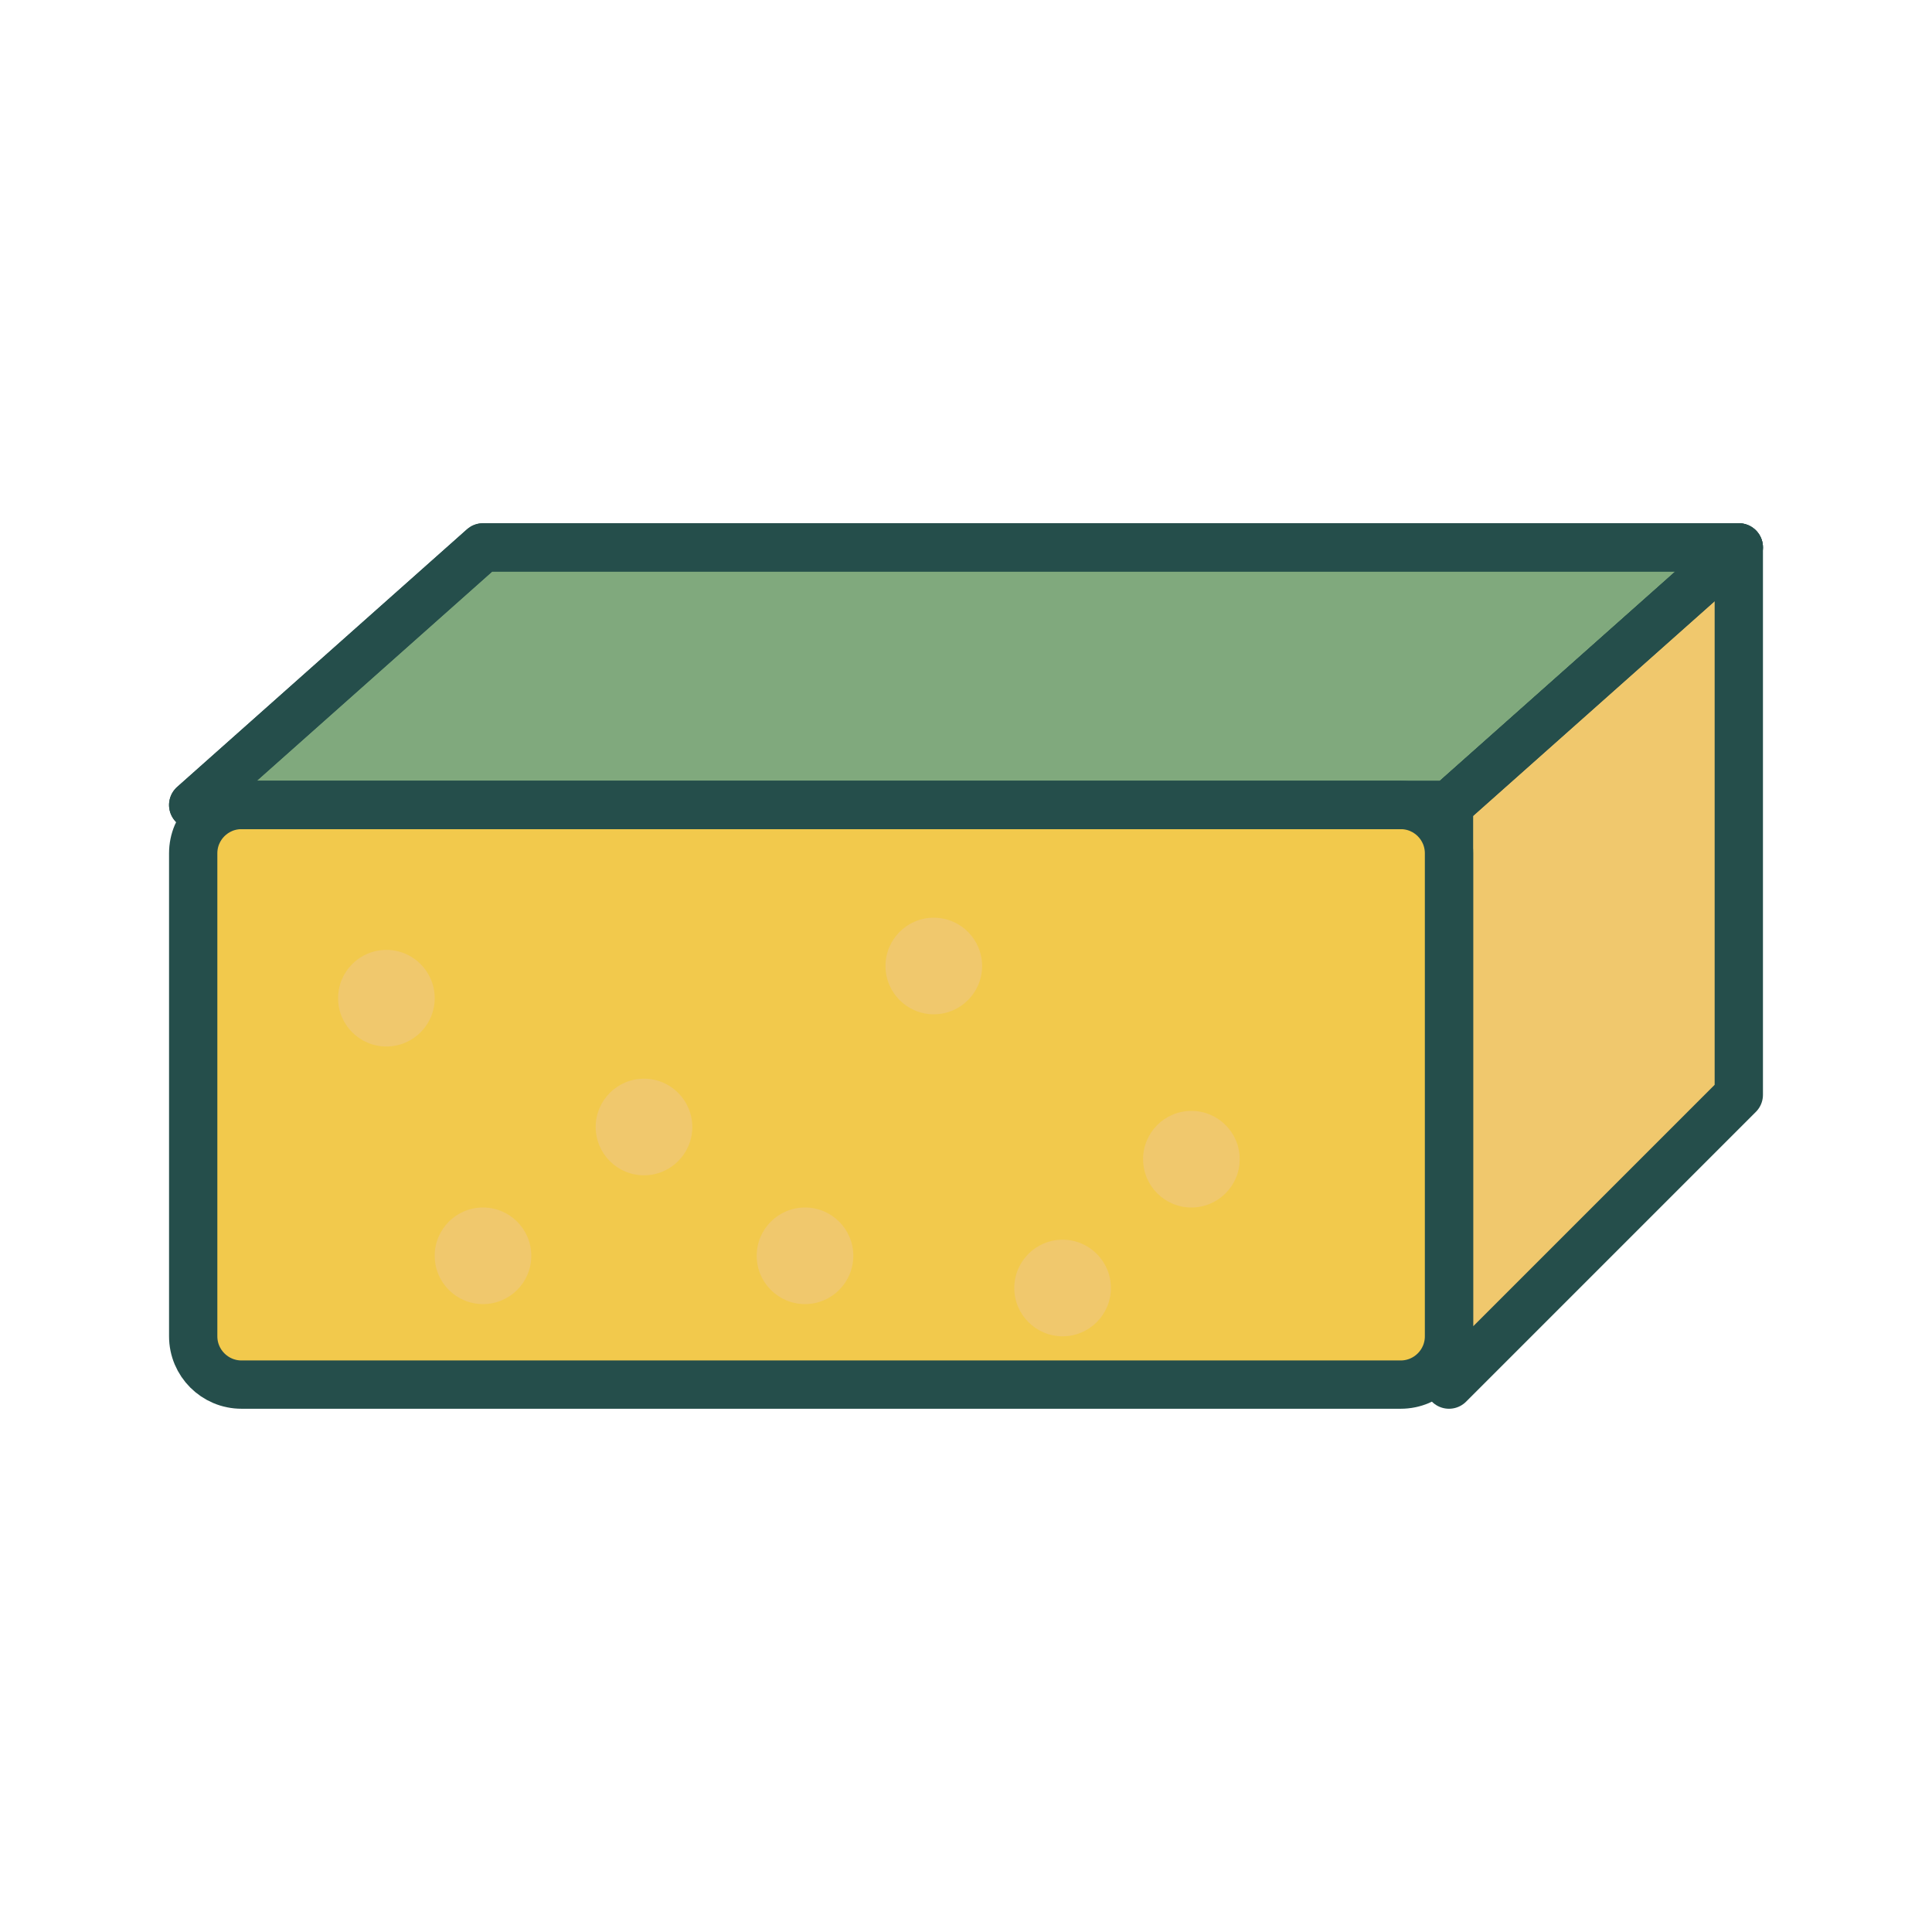
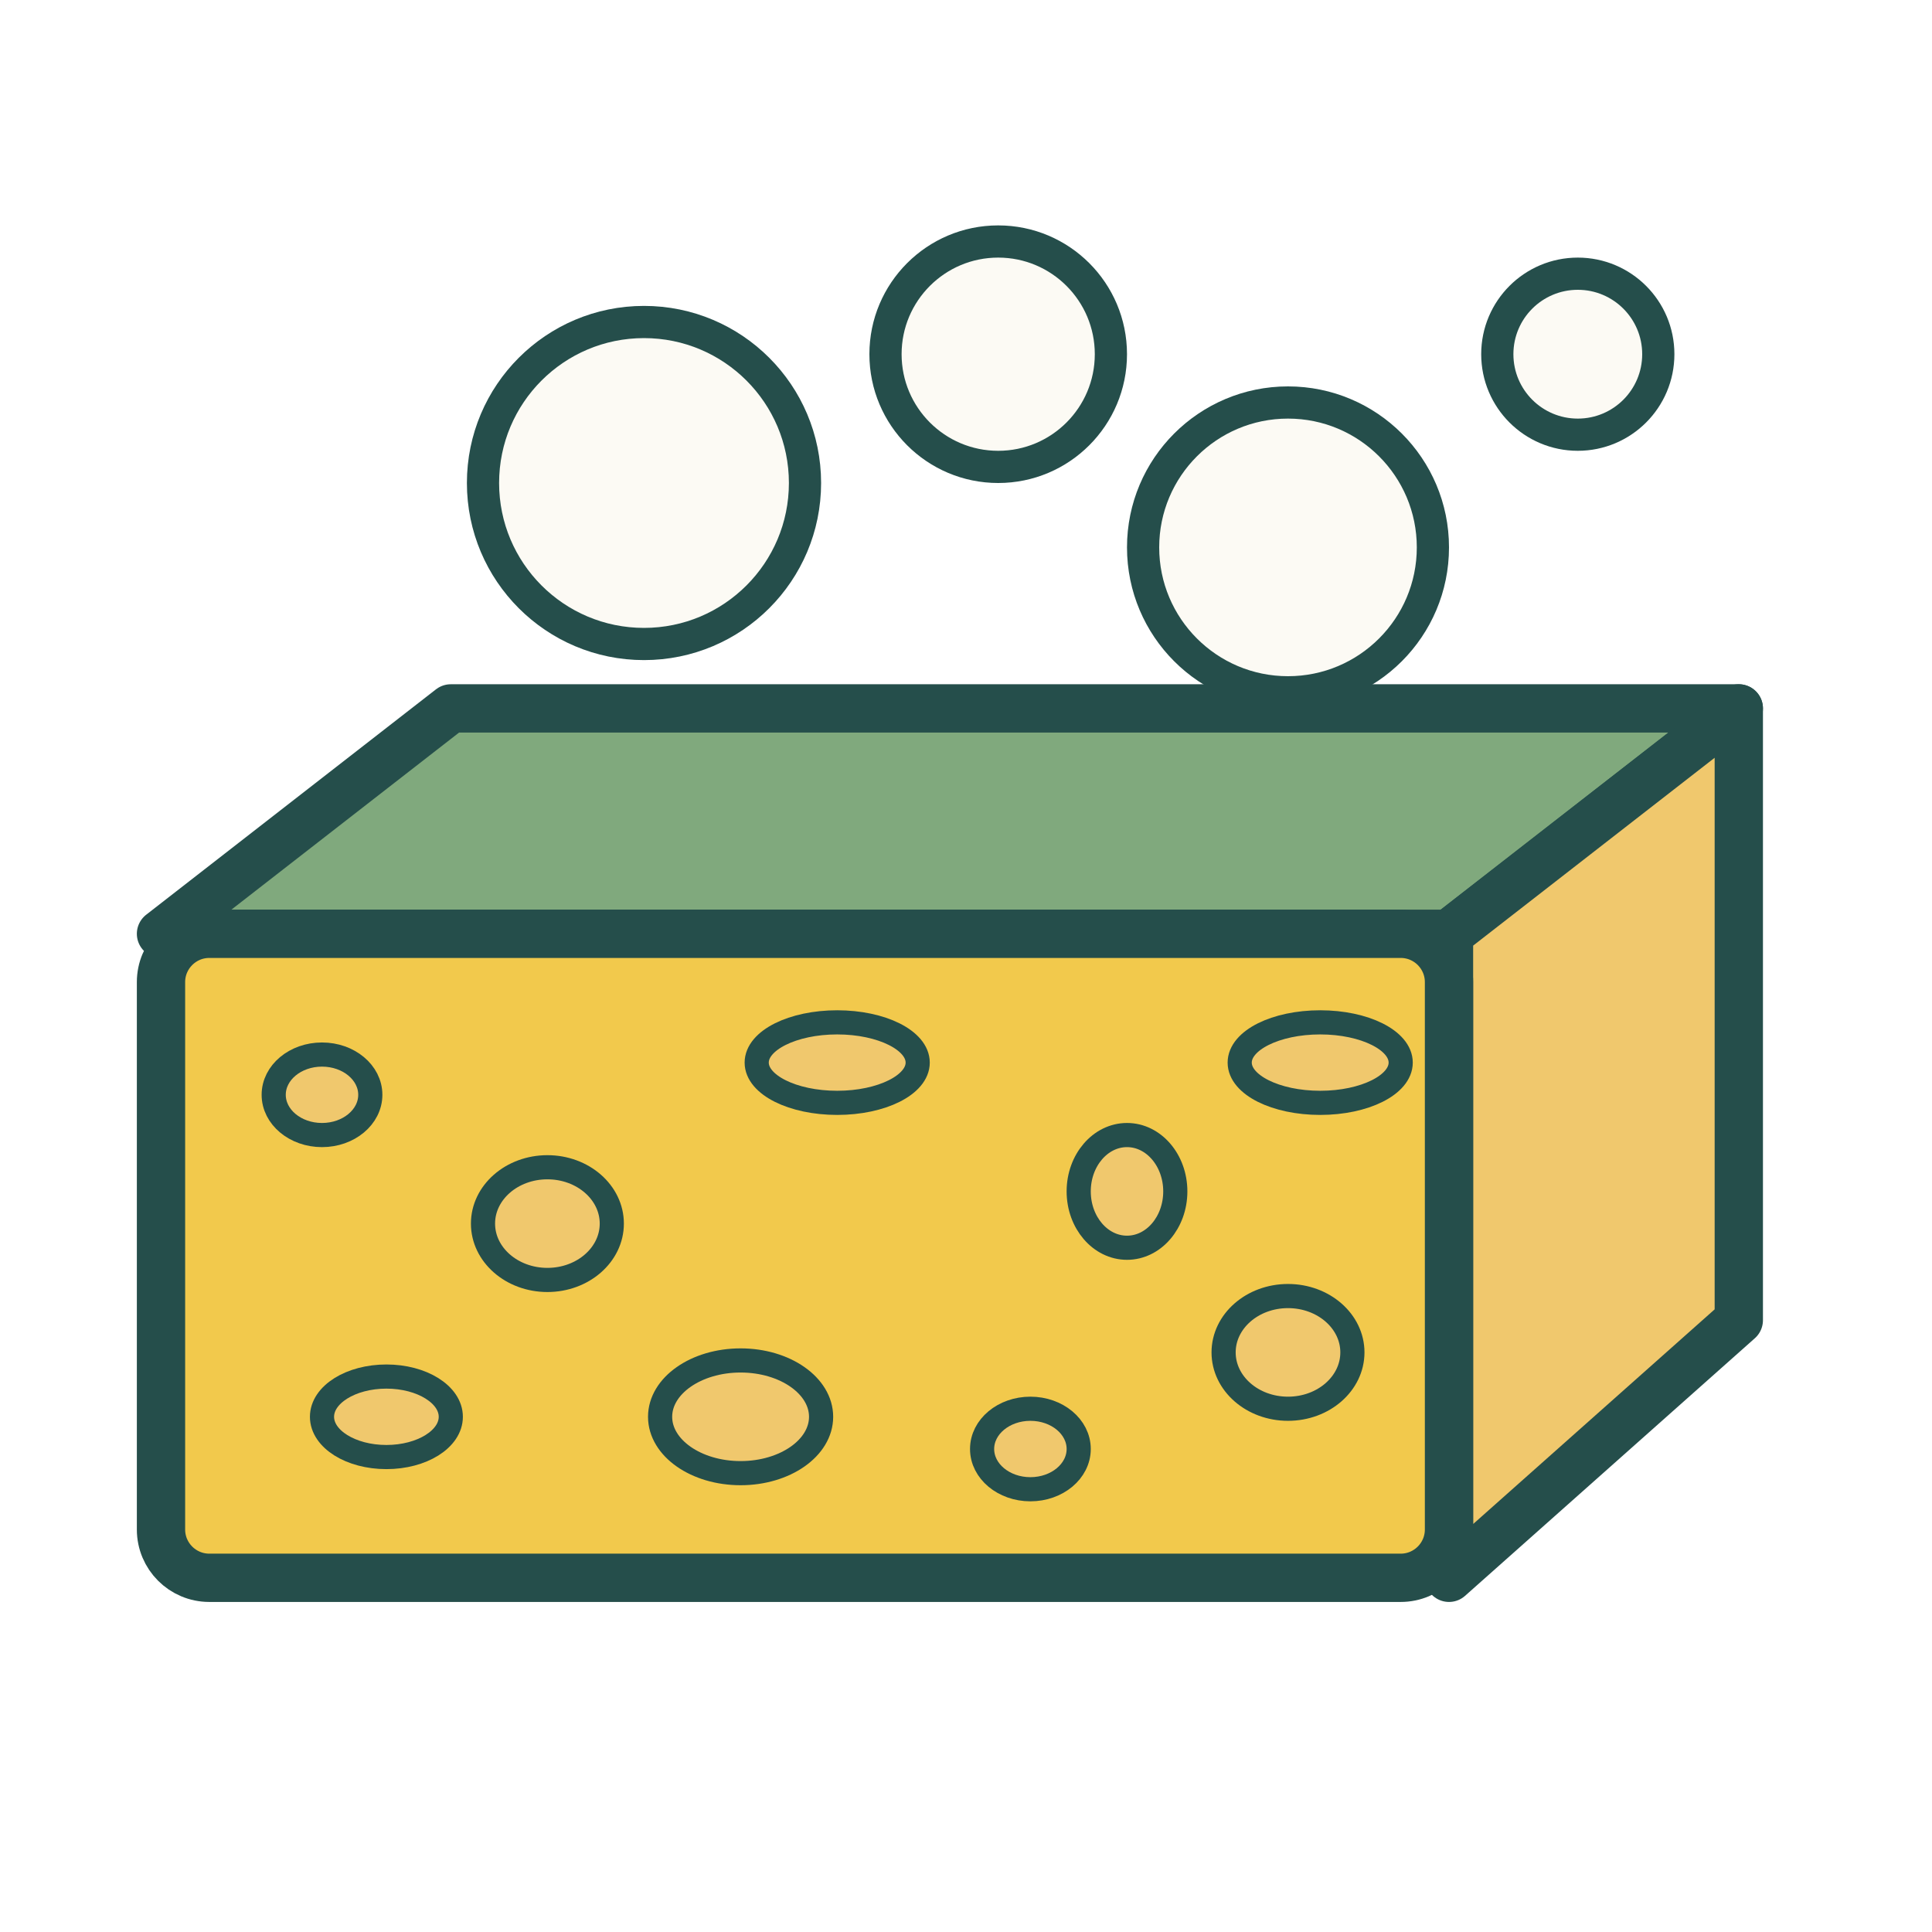
<svg xmlns="http://www.w3.org/2000/svg" viewBox="0 0 120 120">
  <g fill="none" stroke="#254E4B" stroke-width="3" stroke-linecap="round" stroke-linejoin="round">
-     <path d="M12 50L30 34H108L90 50Z" fill="#80A97D" />
-     <path d="M90 50L108 34V68L90 86Z" fill="#F0C86D" />
-     <rect x="12" y="50" width="78" height="36" rx="3" fill="#F2C94C" />
-     <circle cx="24" cy="62" r="3" fill="#F0C86D" stroke="none" />
-     <circle cx="40" cy="70" r="3" fill="#F0C86D" stroke="none" />
-     <circle cx="58" cy="60" r="3" fill="#F0C86D" stroke="none" />
-     <circle cx="74" cy="72" r="3" fill="#F0C86D" stroke="none" />
-     <circle cx="30" cy="78" r="3" fill="#F0C86D" stroke="none" />
-     <circle cx="66" cy="80" r="3" fill="#F0C86D" stroke="none" />
-     <circle cx="50" cy="78" r="3" fill="#F0C86D" stroke="none" />
-     <path d="M12 50L30 34H108L90 50Z" />
+     <path d="M10 58L28 44H108L90 58Z" fill="#80A97D" />
+     <path d="M90 58L108 44V82L90 98Z" fill="#F0C86D" />
+     <rect x="10" y="58" width="80" height="40" rx="3" fill="#F2C94C" />
+     <ellipse cx="20" cy="68" rx="3" ry="2.5" fill="#F0C86D" stroke-width="1.5" />
+     <ellipse cx="34" cy="76" rx="4" ry="3.5" fill="#F0C86D" stroke-width="1.5" />
+     <ellipse cx="52" cy="66" rx="5" ry="2.5" fill="#F0C86D" stroke-width="1.5" />
+     <ellipse cx="70" cy="74" rx="3" ry="3.5" fill="#F0C86D" stroke-width="1.5" />
+     <ellipse cx="24" cy="88" rx="4" ry="2.5" fill="#F0C86D" stroke-width="1.5" />
+     <ellipse cx="46" cy="88" rx="5" ry="3.5" fill="#F0C86D" stroke-width="1.5" />
+     <ellipse cx="64" cy="90" rx="3" ry="2.5" fill="#F0C86D" stroke-width="1.5" />
+     <ellipse cx="80" cy="84" rx="4" ry="3.5" fill="#F0C86D" stroke-width="1.5" />
+     <ellipse cx="82" cy="66" rx="5" ry="2.5" fill="#F0C86D" stroke-width="1.5" />
+     <circle cx="40" cy="30" r="10" fill="#FCFAF4" stroke-width="2" />
+     <circle cx="62" cy="22" r="7" fill="#FCFAF4" stroke-width="2" />
+     <circle cx="80" cy="34" r="9" fill="#FCFAF4" stroke-width="2" />
+     <circle cx="98" cy="22" r="5" fill="#FCFAF4" stroke-width="2" />
  </g>
</svg>
